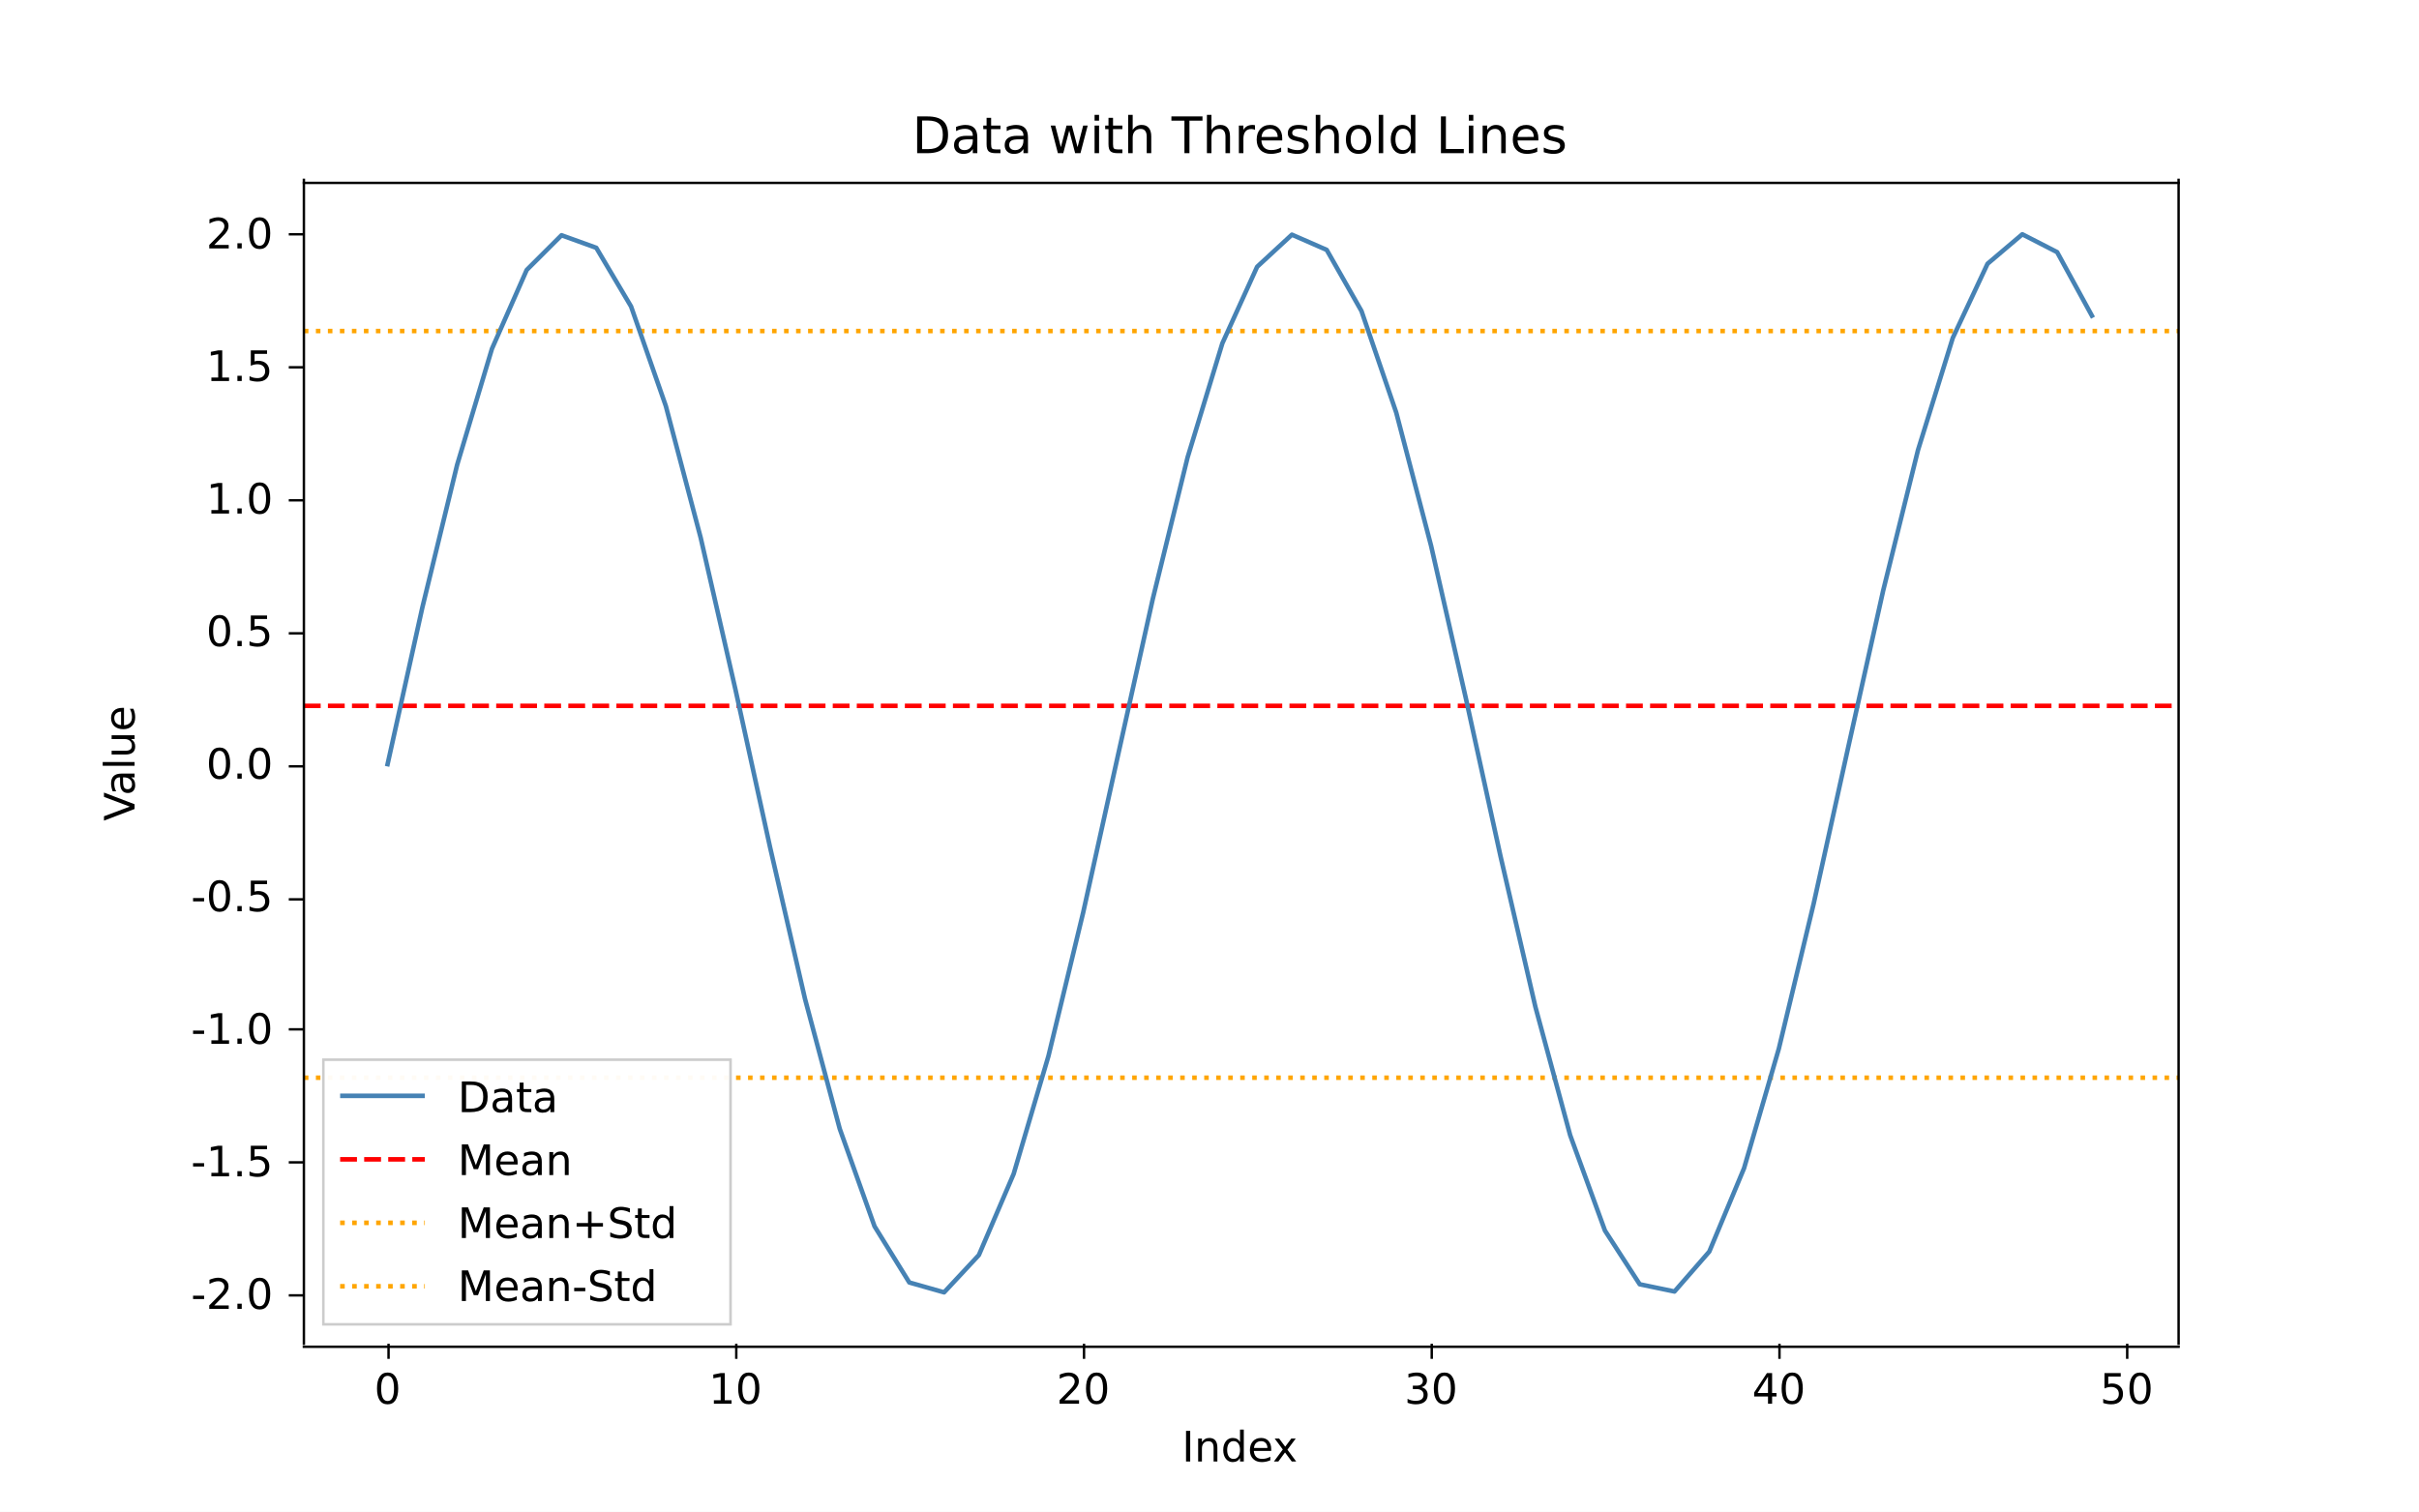
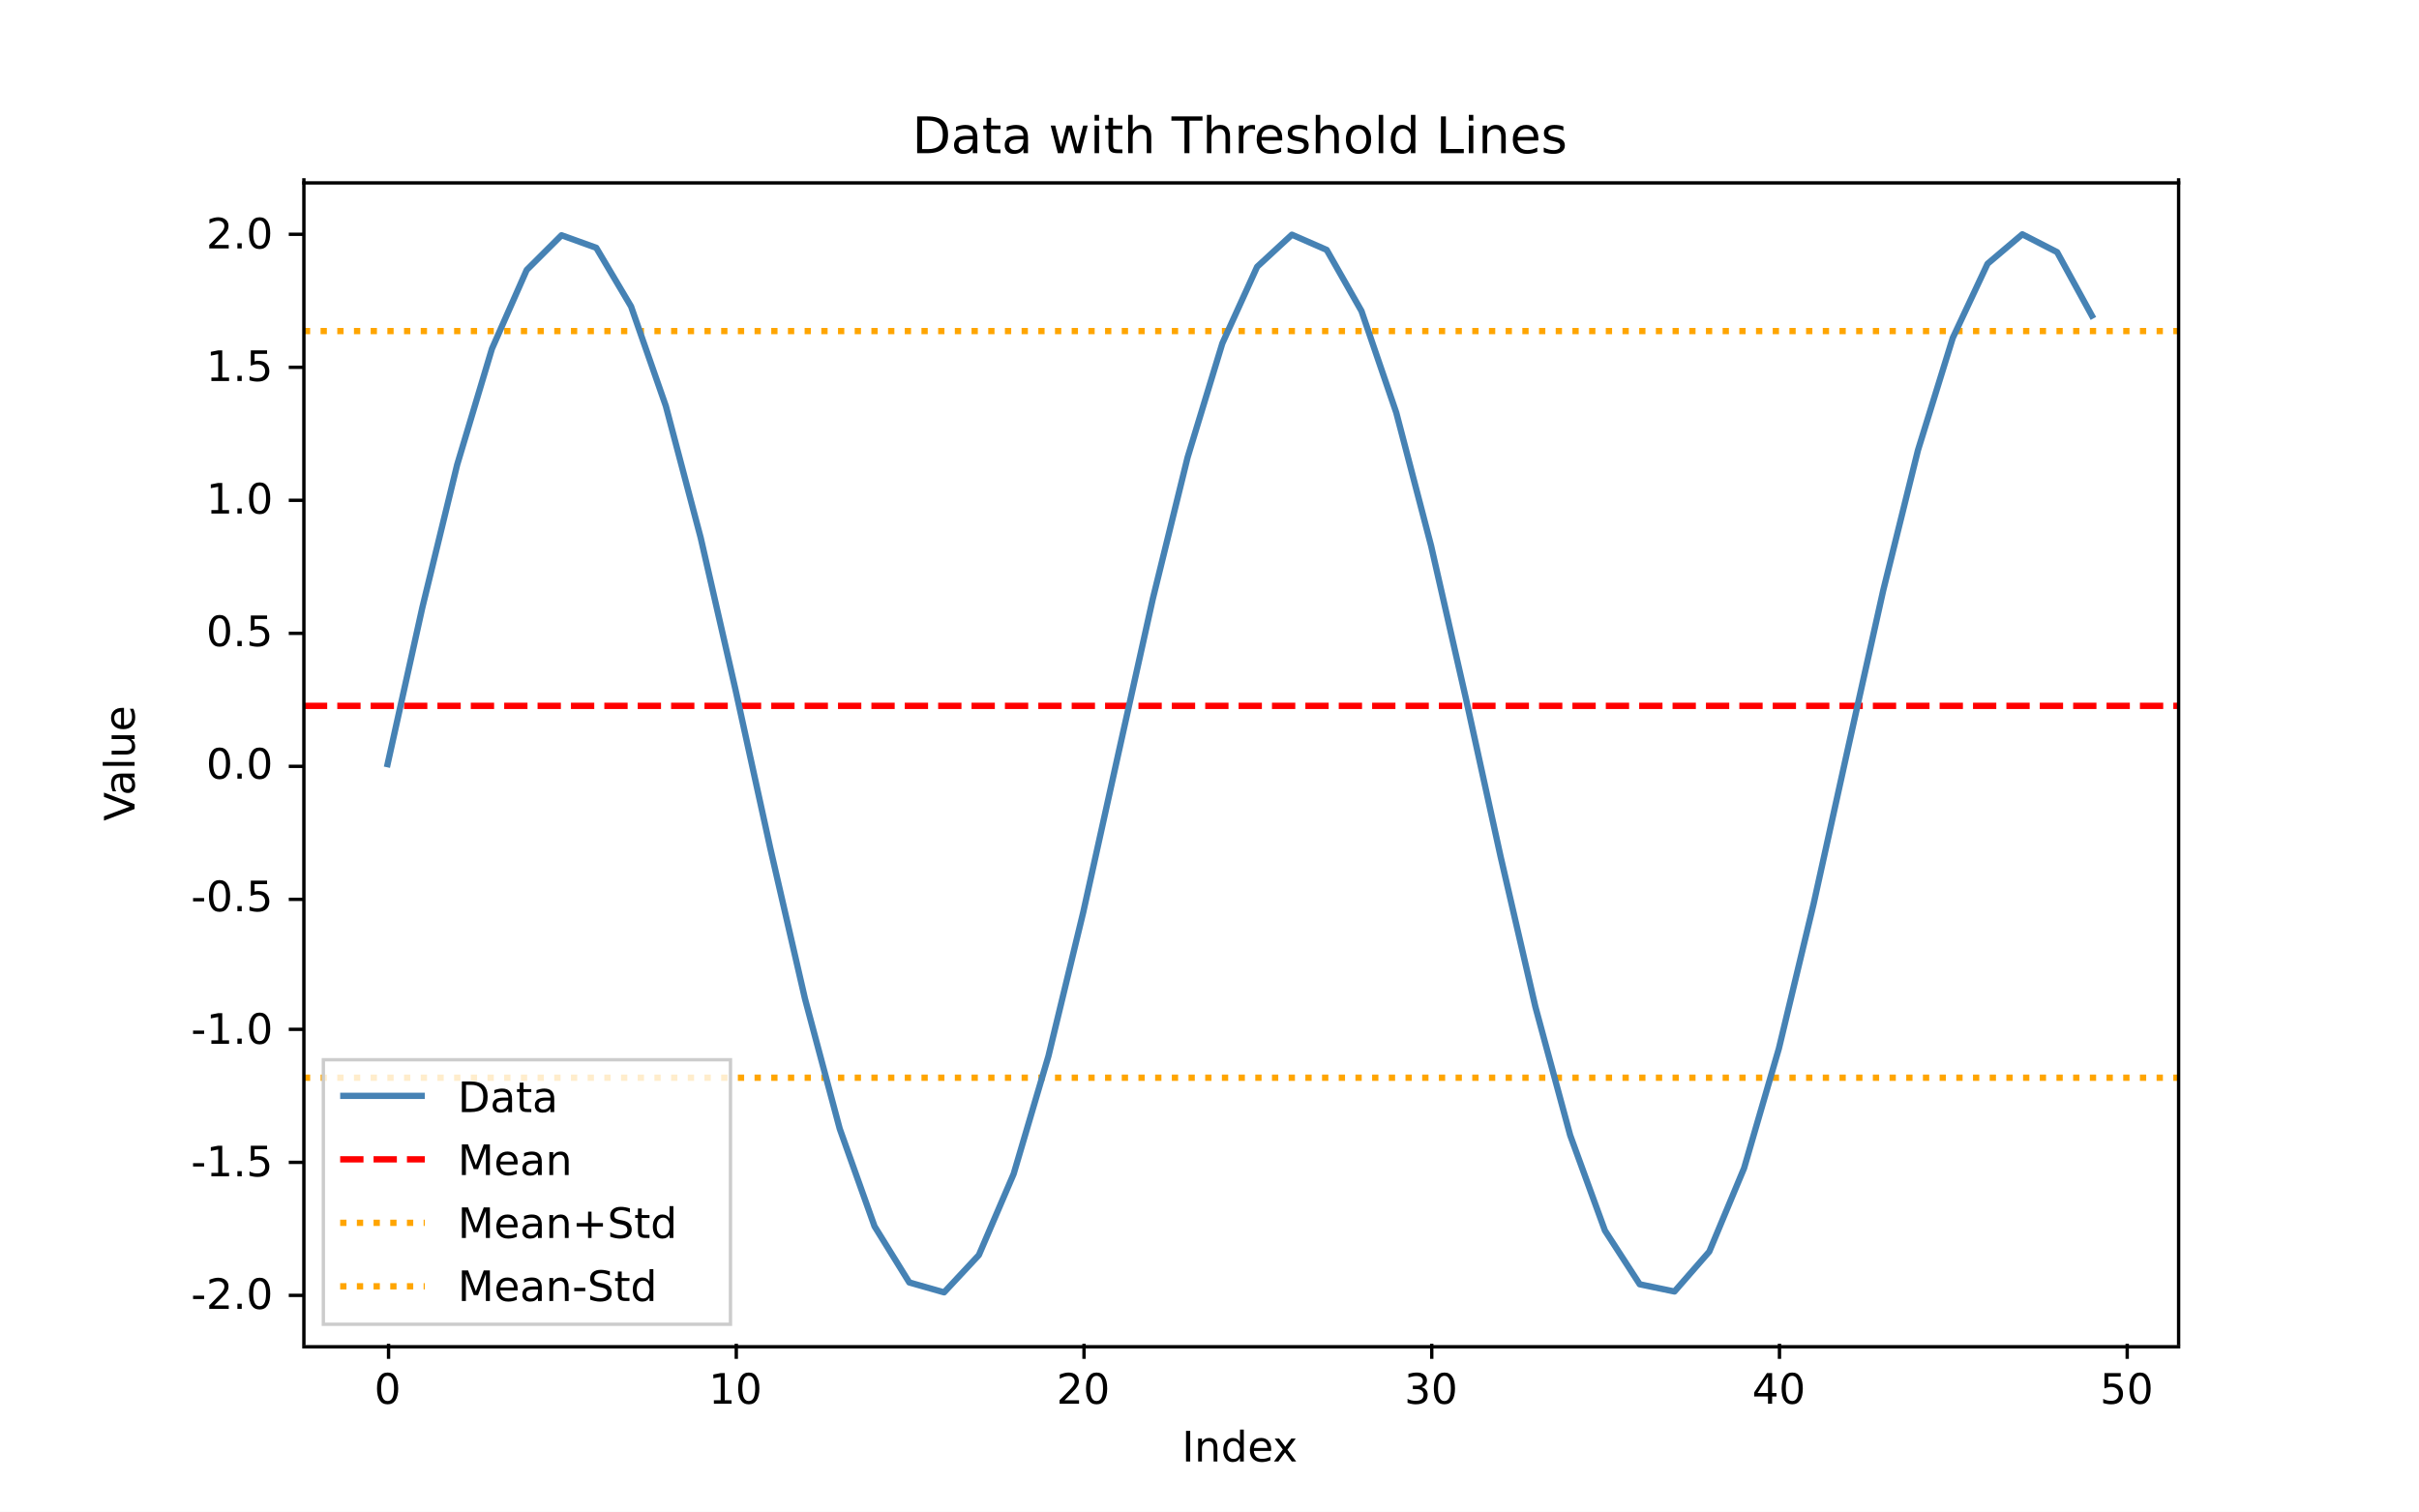
<svg xmlns="http://www.w3.org/2000/svg" width="800" height="500" viewBox="0 0 800 500">
  <defs>
</defs>
  <g transform="translate(0,500) scale(1,-1)">
    <rect width="800" height="500" fill="white" />
    <path d="M 0.00 0.00 L 800.00 0.00 L 800.00 500.00 L 0.00 500.00 L 0.00 0.00 Z " fill="#FFFFFF" fill-opacity="1.00" stroke="#000000" stroke-opacity="1.00" stroke-width="0.00" stroke-linecap="butt" stroke-linejoin="miter" />
    <path d="M 100.00 55.00 L 720.00 55.00 L 720.00 440.00 L 100.00 440.00 L 100.00 55.00 Z " fill="#FFFFFF" fill-opacity="1.00" stroke="none" stroke-opacity="0.00" stroke-width="0.00" stroke-linecap="butt" stroke-linejoin="miter" />
-     <path d="M 100.50 143.50 L 720.50 143.50 " fill="none" fill-opacity="0.00" stroke="#FFA500" stroke-opacity="1.00" stroke-width="1.50" stroke-linecap="butt" stroke-linejoin="round" stroke-dasharray="1.50 2.47" />
-     <path d="M 100.50 390.49 L 720.50 390.49 " fill="none" fill-opacity="0.00" stroke="#FFA500" stroke-opacity="1.00" stroke-width="1.50" stroke-linecap="butt" stroke-linejoin="round" stroke-dasharray="1.50 2.47" />
-     <path d="M 100.50 266.51 L 720.50 266.51 " fill="none" fill-opacity="0.00" stroke="#FF0000" stroke-opacity="1.00" stroke-width="1.50" stroke-linecap="butt" stroke-linejoin="round" stroke-dasharray="5.55 2.40" />
-     <path d="M 128.18 247.22 L 139.68 299.06 L 151.19 346.26 L 162.69 384.62 L 174.19 410.70 L 185.70 422.18 L 197.20 418.03 L 208.70 398.63 L 220.20 365.70 L 231.71 322.19 L 243.21 271.98 L 254.71 219.56 L 266.22 169.61 L 277.72 126.59 L 289.22 94.35 L 300.72 75.77 L 312.23 72.50 L 323.73 84.84 L 335.23 111.68 L 346.73 150.64 L 358.24 198.22 L 369.74 250.17 L 381.24 301.87 L 392.75 348.68 L 404.25 386.43 L 415.75 411.75 L 427.25 422.37 L 438.76 417.34 L 450.26 397.12 L 461.76 363.51 L 473.27 319.51 L 484.77 269.05 L 496.27 216.65 L 507.77 166.97 L 519.28 124.47 L 530.78 92.93 L 542.28 75.17 L 553.78 72.78 L 565.29 85.98 L 576.79 113.57 L 588.29 153.11 L 599.80 201.05 L 611.30 253.12 L 622.80 304.66 L 634.30 351.07 L 645.81 388.21 L 657.31 412.75 L 668.81 422.50 L 680.32 416.60 L 691.82 395.57 " fill="none" fill-opacity="0.00" stroke="#4682B4" stroke-opacity="1.00" stroke-width="1.50" stroke-linecap="square" stroke-linejoin="round" />
+     <path d="M 100.50 143.50 L 720.50 143.50 " fill="none" fill-opacity="0.00" stroke="#FFA500" stroke-opacity="1.00" stroke-width="2.08" stroke-linecap="butt" stroke-linejoin="round" stroke-dasharray="2.08 3.44" />
+     <path d="M 100.50 390.49 L 720.50 390.49 " fill="none" fill-opacity="0.00" stroke="#FFA500" stroke-opacity="1.00" stroke-width="2.08" stroke-linecap="butt" stroke-linejoin="round" stroke-dasharray="2.08 3.44" />
+     <path d="M 100.50 266.51 L 720.50 266.51 " fill="none" fill-opacity="0.00" stroke="#FF0000" stroke-opacity="1.00" stroke-width="2.08" stroke-linecap="butt" stroke-linejoin="round" stroke-dasharray="7.71 3.33" />
+     <path d="M 128.18 247.22 L 139.68 299.06 L 151.19 346.26 L 162.69 384.62 L 174.19 410.70 L 185.70 422.18 L 197.20 418.03 L 208.70 398.63 L 220.20 365.70 L 231.71 322.19 L 243.21 271.98 L 254.71 219.56 L 266.22 169.61 L 277.72 126.59 L 289.22 94.35 L 300.72 75.77 L 312.23 72.50 L 323.73 84.84 L 335.23 111.68 L 346.73 150.64 L 358.24 198.22 L 369.74 250.17 L 381.24 301.87 L 392.75 348.68 L 404.25 386.43 L 415.75 411.75 L 427.25 422.37 L 438.76 417.34 L 450.26 397.12 L 461.76 363.51 L 473.27 319.51 L 484.77 269.05 L 496.27 216.65 L 507.77 166.97 L 519.28 124.47 L 530.78 92.93 L 542.28 75.17 L 553.78 72.78 L 565.29 85.98 L 576.79 113.57 L 588.29 153.11 L 599.80 201.05 L 611.30 253.12 L 622.80 304.66 L 634.30 351.07 L 645.81 388.21 L 657.31 412.75 L 668.81 422.50 L 680.32 416.60 L 691.82 395.57 " fill="none" fill-opacity="0.00" stroke="#4682B4" stroke-opacity="1.00" stroke-width="2.08" stroke-linecap="square" stroke-linejoin="round" />
    <text font-family="DejaVu Sans" font-size="16.67" fill="#000000" fill-opacity="1.00" text-anchor="middle" transform="translate(410.00,449.33) scale(1,-1)">Data with Threshold Lines</text>
-     <path d="M 106.94 61.94 L 241.58 61.94 L 241.58 149.44 L 106.94 149.44 L 106.94 61.94 Z " fill="#FFFFFF" fill-opacity="0.80" stroke="#CCCCCC" stroke-opacity="1.00" stroke-width="0.80" stroke-linecap="butt" stroke-linejoin="miter" />
-     <path d="M 112.50 137.50 L 140.50 137.50 " fill="none" fill-opacity="0.00" stroke="#4682B4" stroke-opacity="1.00" stroke-width="1.50" stroke-linecap="butt" stroke-linejoin="miter" />
-     <text font-family="DejaVu Sans" font-size="13.89" fill="#000000" fill-opacity="1.00" text-anchor="start" dominant-baseline="central" transform="translate(151.39,136.94) scale(1,-1)">Data</text>
-     <path d="M 112.50 116.50 L 140.50 116.50 " fill="none" fill-opacity="0.00" stroke="#FF0000" stroke-opacity="1.00" stroke-width="1.50" stroke-linecap="butt" stroke-linejoin="miter" stroke-dasharray="5.55 2.40" />
-     <text font-family="DejaVu Sans" font-size="13.89" fill="#000000" fill-opacity="1.00" text-anchor="start" dominant-baseline="central" transform="translate(151.39,116.11) scale(1,-1)">Mean</text>
-     <path d="M 112.50 95.50 L 140.50 95.50 " fill="none" fill-opacity="0.00" stroke="#FFA500" stroke-opacity="1.00" stroke-width="1.50" stroke-linecap="butt" stroke-linejoin="miter" stroke-dasharray="1.50 2.47" />
-     <text font-family="DejaVu Sans" font-size="13.89" fill="#000000" fill-opacity="1.00" text-anchor="start" dominant-baseline="central" transform="translate(151.39,95.28) scale(1,-1)">Mean+Std</text>
-     <path d="M 112.50 74.50 L 140.50 74.50 " fill="none" fill-opacity="0.00" stroke="#FFA500" stroke-opacity="1.00" stroke-width="1.50" stroke-linecap="butt" stroke-linejoin="miter" stroke-dasharray="1.50 2.47" />
-     <text font-family="DejaVu Sans" font-size="13.89" fill="#000000" fill-opacity="1.00" text-anchor="start" dominant-baseline="central" transform="translate(151.39,74.44) scale(1,-1)">Mean-Std</text>
-     <path d="M 128.50 55.50 L 128.50 50.50 " fill="none" fill-opacity="0.00" stroke="#000000" stroke-opacity="1.00" stroke-width="0.80" stroke-linecap="butt" stroke-linejoin="miter" />
+     <path d="M 128.50 55.50 L 128.50 50.50 " fill="none" fill-opacity="0.00" stroke="#000000" stroke-opacity="1.00" stroke-width="1.11" stroke-linecap="butt" stroke-linejoin="miter" />
    <text font-family="DejaVu Sans" font-size="13.89" fill="#000000" fill-opacity="1.00" text-anchor="middle" dominant-baseline="text-before-edge" transform="translate(128.18,45.28) scale(1,-1)">0</text>
-     <path d="M 243.50 55.50 L 243.50 50.50 " fill="none" fill-opacity="0.00" stroke="#000000" stroke-opacity="1.00" stroke-width="0.80" stroke-linecap="butt" stroke-linejoin="miter" />
+     <path d="M 243.50 55.50 L 243.50 50.50 " fill="none" fill-opacity="0.00" stroke="#000000" stroke-opacity="1.00" stroke-width="1.11" stroke-linecap="butt" stroke-linejoin="miter" />
    <text font-family="DejaVu Sans" font-size="13.89" fill="#000000" fill-opacity="1.00" text-anchor="middle" dominant-baseline="text-before-edge" transform="translate(243.21,45.28) scale(1,-1)">10</text>
-     <path d="M 358.50 55.50 L 358.50 50.50 " fill="none" fill-opacity="0.00" stroke="#000000" stroke-opacity="1.00" stroke-width="0.80" stroke-linecap="butt" stroke-linejoin="miter" />
+     <path d="M 358.50 55.50 L 358.50 50.50 " fill="none" fill-opacity="0.00" stroke="#000000" stroke-opacity="1.00" stroke-width="1.11" stroke-linecap="butt" stroke-linejoin="miter" />
    <text font-family="DejaVu Sans" font-size="13.89" fill="#000000" fill-opacity="1.00" text-anchor="middle" dominant-baseline="text-before-edge" transform="translate(358.24,45.28) scale(1,-1)">20</text>
-     <path d="M 473.50 55.50 L 473.50 50.50 " fill="none" fill-opacity="0.00" stroke="#000000" stroke-opacity="1.00" stroke-width="0.80" stroke-linecap="butt" stroke-linejoin="miter" />
+     <path d="M 473.50 55.50 L 473.50 50.50 " fill="none" fill-opacity="0.00" stroke="#000000" stroke-opacity="1.00" stroke-width="1.11" stroke-linecap="butt" stroke-linejoin="miter" />
    <text font-family="DejaVu Sans" font-size="13.89" fill="#000000" fill-opacity="1.00" text-anchor="middle" dominant-baseline="text-before-edge" transform="translate(473.27,45.28) scale(1,-1)">30</text>
-     <path d="M 588.50 55.50 L 588.50 50.50 " fill="none" fill-opacity="0.00" stroke="#000000" stroke-opacity="1.00" stroke-width="0.80" stroke-linecap="butt" stroke-linejoin="miter" />
+     <path d="M 588.50 55.50 L 588.50 50.50 " fill="none" fill-opacity="0.00" stroke="#000000" stroke-opacity="1.00" stroke-width="1.11" stroke-linecap="butt" stroke-linejoin="miter" />
    <text font-family="DejaVu Sans" font-size="13.89" fill="#000000" fill-opacity="1.00" text-anchor="middle" dominant-baseline="text-before-edge" transform="translate(588.29,45.28) scale(1,-1)">40</text>
-     <path d="M 703.50 55.50 L 703.50 50.50 " fill="none" fill-opacity="0.00" stroke="#000000" stroke-opacity="1.00" stroke-width="0.80" stroke-linecap="butt" stroke-linejoin="miter" />
+     <path d="M 703.50 55.50 L 703.50 50.50 " fill="none" fill-opacity="0.00" stroke="#000000" stroke-opacity="1.00" stroke-width="1.11" stroke-linecap="butt" stroke-linejoin="miter" />
    <text font-family="DejaVu Sans" font-size="13.89" fill="#000000" fill-opacity="1.00" text-anchor="middle" dominant-baseline="text-before-edge" transform="translate(703.32,45.28) scale(1,-1)">50</text>
    <text font-family="DejaVu Sans" font-size="13.89" fill="#000000" fill-opacity="1.00" text-anchor="middle" dominant-baseline="text-before-edge" transform="translate(410.00,26.17) scale(1,-1)">Index</text>
-     <path d="M 100.50 71.50 L 95.50 71.50 " fill="none" fill-opacity="0.00" stroke="#000000" stroke-opacity="1.00" stroke-width="0.80" stroke-linecap="butt" stroke-linejoin="miter" />
+     <path d="M 100.50 71.50 L 95.50 71.50 " fill="none" fill-opacity="0.00" stroke="#000000" stroke-opacity="1.00" stroke-width="1.11" stroke-linecap="butt" stroke-linejoin="miter" />
    <text font-family="DejaVu Sans" font-size="13.89" fill="#000000" fill-opacity="1.00" text-anchor="end" dominant-baseline="central" transform="translate(90.28,71.83) scale(1,-1)">-2.0</text>
-     <path d="M 100.50 115.50 L 95.50 115.50 " fill="none" fill-opacity="0.00" stroke="#000000" stroke-opacity="1.00" stroke-width="0.80" stroke-linecap="butt" stroke-linejoin="miter" />
+     <path d="M 100.50 115.50 L 95.50 115.50 " fill="none" fill-opacity="0.00" stroke="#000000" stroke-opacity="1.00" stroke-width="1.11" stroke-linecap="butt" stroke-linejoin="miter" />
    <text font-family="DejaVu Sans" font-size="13.89" fill="#000000" fill-opacity="1.00" text-anchor="end" dominant-baseline="central" transform="translate(90.28,115.68) scale(1,-1)">-1.5</text>
-     <path d="M 100.50 159.50 L 95.50 159.50 " fill="none" fill-opacity="0.00" stroke="#000000" stroke-opacity="1.00" stroke-width="0.80" stroke-linecap="butt" stroke-linejoin="miter" />
+     <path d="M 100.50 159.50 L 95.50 159.50 " fill="none" fill-opacity="0.00" stroke="#000000" stroke-opacity="1.00" stroke-width="1.11" stroke-linecap="butt" stroke-linejoin="miter" />
    <text font-family="DejaVu Sans" font-size="13.89" fill="#000000" fill-opacity="1.00" text-anchor="end" dominant-baseline="central" transform="translate(90.28,159.53) scale(1,-1)">-1.0</text>
-     <path d="M 100.50 202.50 L 95.50 202.50 " fill="none" fill-opacity="0.00" stroke="#000000" stroke-opacity="1.00" stroke-width="0.80" stroke-linecap="butt" stroke-linejoin="miter" />
+     <path d="M 100.50 202.50 L 95.50 202.50 " fill="none" fill-opacity="0.00" stroke="#000000" stroke-opacity="1.00" stroke-width="1.11" stroke-linecap="butt" stroke-linejoin="miter" />
    <text font-family="DejaVu Sans" font-size="13.89" fill="#000000" fill-opacity="1.00" text-anchor="end" dominant-baseline="central" transform="translate(90.28,203.37) scale(1,-1)">-0.5</text>
-     <path d="M 100.50 246.50 L 95.50 246.50 " fill="none" fill-opacity="0.00" stroke="#000000" stroke-opacity="1.00" stroke-width="0.80" stroke-linecap="butt" stroke-linejoin="miter" />
+     <path d="M 100.50 246.50 L 95.50 246.50 " fill="none" fill-opacity="0.00" stroke="#000000" stroke-opacity="1.00" stroke-width="1.11" stroke-linecap="butt" stroke-linejoin="miter" />
    <text font-family="DejaVu Sans" font-size="13.89" fill="#000000" fill-opacity="1.00" text-anchor="end" dominant-baseline="central" transform="translate(90.28,247.22) scale(1,-1)">0.0</text>
-     <path d="M 100.50 290.50 L 95.50 290.50 " fill="none" fill-opacity="0.00" stroke="#000000" stroke-opacity="1.00" stroke-width="0.80" stroke-linecap="butt" stroke-linejoin="miter" />
+     <path d="M 100.50 290.50 L 95.50 290.50 " fill="none" fill-opacity="0.00" stroke="#000000" stroke-opacity="1.00" stroke-width="1.11" stroke-linecap="butt" stroke-linejoin="miter" />
    <text font-family="DejaVu Sans" font-size="13.89" fill="#000000" fill-opacity="1.00" text-anchor="end" dominant-baseline="central" transform="translate(90.28,291.07) scale(1,-1)">0.5</text>
-     <path d="M 100.50 334.50 L 95.50 334.50 " fill="none" fill-opacity="0.00" stroke="#000000" stroke-opacity="1.00" stroke-width="0.80" stroke-linecap="butt" stroke-linejoin="miter" />
+     <path d="M 100.50 334.50 L 95.50 334.50 " fill="none" fill-opacity="0.00" stroke="#000000" stroke-opacity="1.00" stroke-width="1.11" stroke-linecap="butt" stroke-linejoin="miter" />
    <text font-family="DejaVu Sans" font-size="13.89" fill="#000000" fill-opacity="1.00" text-anchor="end" dominant-baseline="central" transform="translate(90.28,334.92) scale(1,-1)">1.0</text>
-     <path d="M 100.50 378.50 L 95.50 378.50 " fill="none" fill-opacity="0.00" stroke="#000000" stroke-opacity="1.00" stroke-width="0.80" stroke-linecap="butt" stroke-linejoin="miter" />
+     <path d="M 100.50 378.50 L 95.50 378.50 " fill="none" fill-opacity="0.00" stroke="#000000" stroke-opacity="1.00" stroke-width="1.11" stroke-linecap="butt" stroke-linejoin="miter" />
    <text font-family="DejaVu Sans" font-size="13.89" fill="#000000" fill-opacity="1.00" text-anchor="end" dominant-baseline="central" transform="translate(90.28,378.77) scale(1,-1)">1.5</text>
-     <path d="M 100.50 422.50 L 95.50 422.50 " fill="none" fill-opacity="0.00" stroke="#000000" stroke-opacity="1.00" stroke-width="0.80" stroke-linecap="butt" stroke-linejoin="miter" />
+     <path d="M 100.50 422.50 L 95.50 422.50 " fill="none" fill-opacity="0.00" stroke="#000000" stroke-opacity="1.00" stroke-width="1.11" stroke-linecap="butt" stroke-linejoin="miter" />
    <text font-family="DejaVu Sans" font-size="13.89" fill="#000000" fill-opacity="1.00" text-anchor="end" dominant-baseline="central" transform="translate(90.28,422.62) scale(1,-1)">2.0</text>
    <text font-family="DejaVu Sans" font-size="13.89" fill="#000000" fill-opacity="1.00" text-anchor="middle" transform="translate(44.51,247.50) rotate(90.00) scale(1,-1)">Value</text>
-     <path d="M 100.50 55.50 L 100.50 440.50 " fill="none" fill-opacity="0.00" stroke="#000000" stroke-opacity="1.00" stroke-width="0.80" stroke-linecap="square" stroke-linejoin="miter" />
-     <path d="M 720.50 55.50 L 720.50 440.50 " fill="none" fill-opacity="0.00" stroke="#000000" stroke-opacity="1.00" stroke-width="0.80" stroke-linecap="square" stroke-linejoin="miter" />
-     <path d="M 100.50 54.50 L 720.50 54.50 " fill="none" fill-opacity="0.00" stroke="#000000" stroke-opacity="1.00" stroke-width="0.80" stroke-linecap="square" stroke-linejoin="miter" />
-     <path d="M 100.50 439.50 L 720.50 439.50 " fill="none" fill-opacity="0.00" stroke="#000000" stroke-opacity="1.00" stroke-width="0.80" stroke-linecap="square" stroke-linejoin="miter" />
-     <path d="M 106.94 61.94 L 241.58 61.94 L 241.58 149.44 L 106.94 149.44 L 106.94 61.94 Z " fill="#FFFFFF" fill-opacity="0.80" stroke="#CCCCCC" stroke-opacity="1.00" stroke-width="0.80" stroke-linecap="butt" stroke-linejoin="miter" />
-     <path d="M 112.50 137.50 L 140.50 137.50 " fill="none" fill-opacity="0.00" stroke="#4682B4" stroke-opacity="1.00" stroke-width="1.50" stroke-linecap="butt" stroke-linejoin="miter" />
+     <path d="M 100.50 55.50 L 100.50 440.50 " fill="none" fill-opacity="0.00" stroke="#000000" stroke-opacity="1.00" stroke-width="1.11" stroke-linecap="square" stroke-linejoin="miter" />
+     <path d="M 720.50 55.50 L 720.50 440.50 " fill="none" fill-opacity="0.00" stroke="#000000" stroke-opacity="1.00" stroke-width="1.11" stroke-linecap="square" stroke-linejoin="miter" />
+     <path d="M 100.50 54.50 L 720.50 54.50 " fill="none" fill-opacity="0.00" stroke="#000000" stroke-opacity="1.00" stroke-width="1.11" stroke-linecap="square" stroke-linejoin="miter" />
+     <path d="M 100.50 439.50 L 720.50 439.50 " fill="none" fill-opacity="0.00" stroke="#000000" stroke-opacity="1.00" stroke-width="1.11" stroke-linecap="square" stroke-linejoin="miter" />
+     <path d="M 106.94 61.94 L 241.58 61.94 L 241.58 149.44 L 106.94 149.44 L 106.94 61.94 Z " fill="#FFFFFF" fill-opacity="0.80" stroke="#CCCCCC" stroke-opacity="1.00" stroke-width="1.11" stroke-linecap="butt" stroke-linejoin="miter" />
+     <path d="M 112.50 137.50 L 140.50 137.50 " fill="none" fill-opacity="0.00" stroke="#4682B4" stroke-opacity="1.00" stroke-width="2.08" stroke-linecap="butt" stroke-linejoin="miter" />
    <text font-family="DejaVu Sans" font-size="13.89" fill="#000000" fill-opacity="1.00" text-anchor="start" dominant-baseline="central" transform="translate(151.39,136.94) scale(1,-1)">Data</text>
-     <path d="M 112.50 116.50 L 140.50 116.50 " fill="none" fill-opacity="0.00" stroke="#FF0000" stroke-opacity="1.00" stroke-width="1.50" stroke-linecap="butt" stroke-linejoin="miter" stroke-dasharray="5.55 2.40" />
+     <path d="M 112.50 116.50 L 140.50 116.50 " fill="none" fill-opacity="0.00" stroke="#FF0000" stroke-opacity="1.00" stroke-width="2.08" stroke-linecap="butt" stroke-linejoin="miter" stroke-dasharray="7.71 3.33" />
    <text font-family="DejaVu Sans" font-size="13.89" fill="#000000" fill-opacity="1.00" text-anchor="start" dominant-baseline="central" transform="translate(151.39,116.11) scale(1,-1)">Mean</text>
-     <path d="M 112.50 95.50 L 140.50 95.50 " fill="none" fill-opacity="0.00" stroke="#FFA500" stroke-opacity="1.00" stroke-width="1.50" stroke-linecap="butt" stroke-linejoin="miter" stroke-dasharray="1.50 2.47" />
+     <path d="M 112.50 95.50 L 140.50 95.50 " fill="none" fill-opacity="0.00" stroke="#FFA500" stroke-opacity="1.00" stroke-width="2.08" stroke-linecap="butt" stroke-linejoin="miter" stroke-dasharray="2.08 3.44" />
    <text font-family="DejaVu Sans" font-size="13.89" fill="#000000" fill-opacity="1.00" text-anchor="start" dominant-baseline="central" transform="translate(151.39,95.28) scale(1,-1)">Mean+Std</text>
-     <path d="M 112.50 74.50 L 140.50 74.50 " fill="none" fill-opacity="0.00" stroke="#FFA500" stroke-opacity="1.00" stroke-width="1.50" stroke-linecap="butt" stroke-linejoin="miter" stroke-dasharray="1.50 2.47" />
+     <path d="M 112.50 74.50 L 140.50 74.50 " fill="none" fill-opacity="0.00" stroke="#FFA500" stroke-opacity="1.00" stroke-width="2.08" stroke-linecap="butt" stroke-linejoin="miter" stroke-dasharray="2.08 3.44" />
    <text font-family="DejaVu Sans" font-size="13.89" fill="#000000" fill-opacity="1.00" text-anchor="start" dominant-baseline="central" transform="translate(151.39,74.44) scale(1,-1)">Mean-Std</text>
  </g>
</svg>
